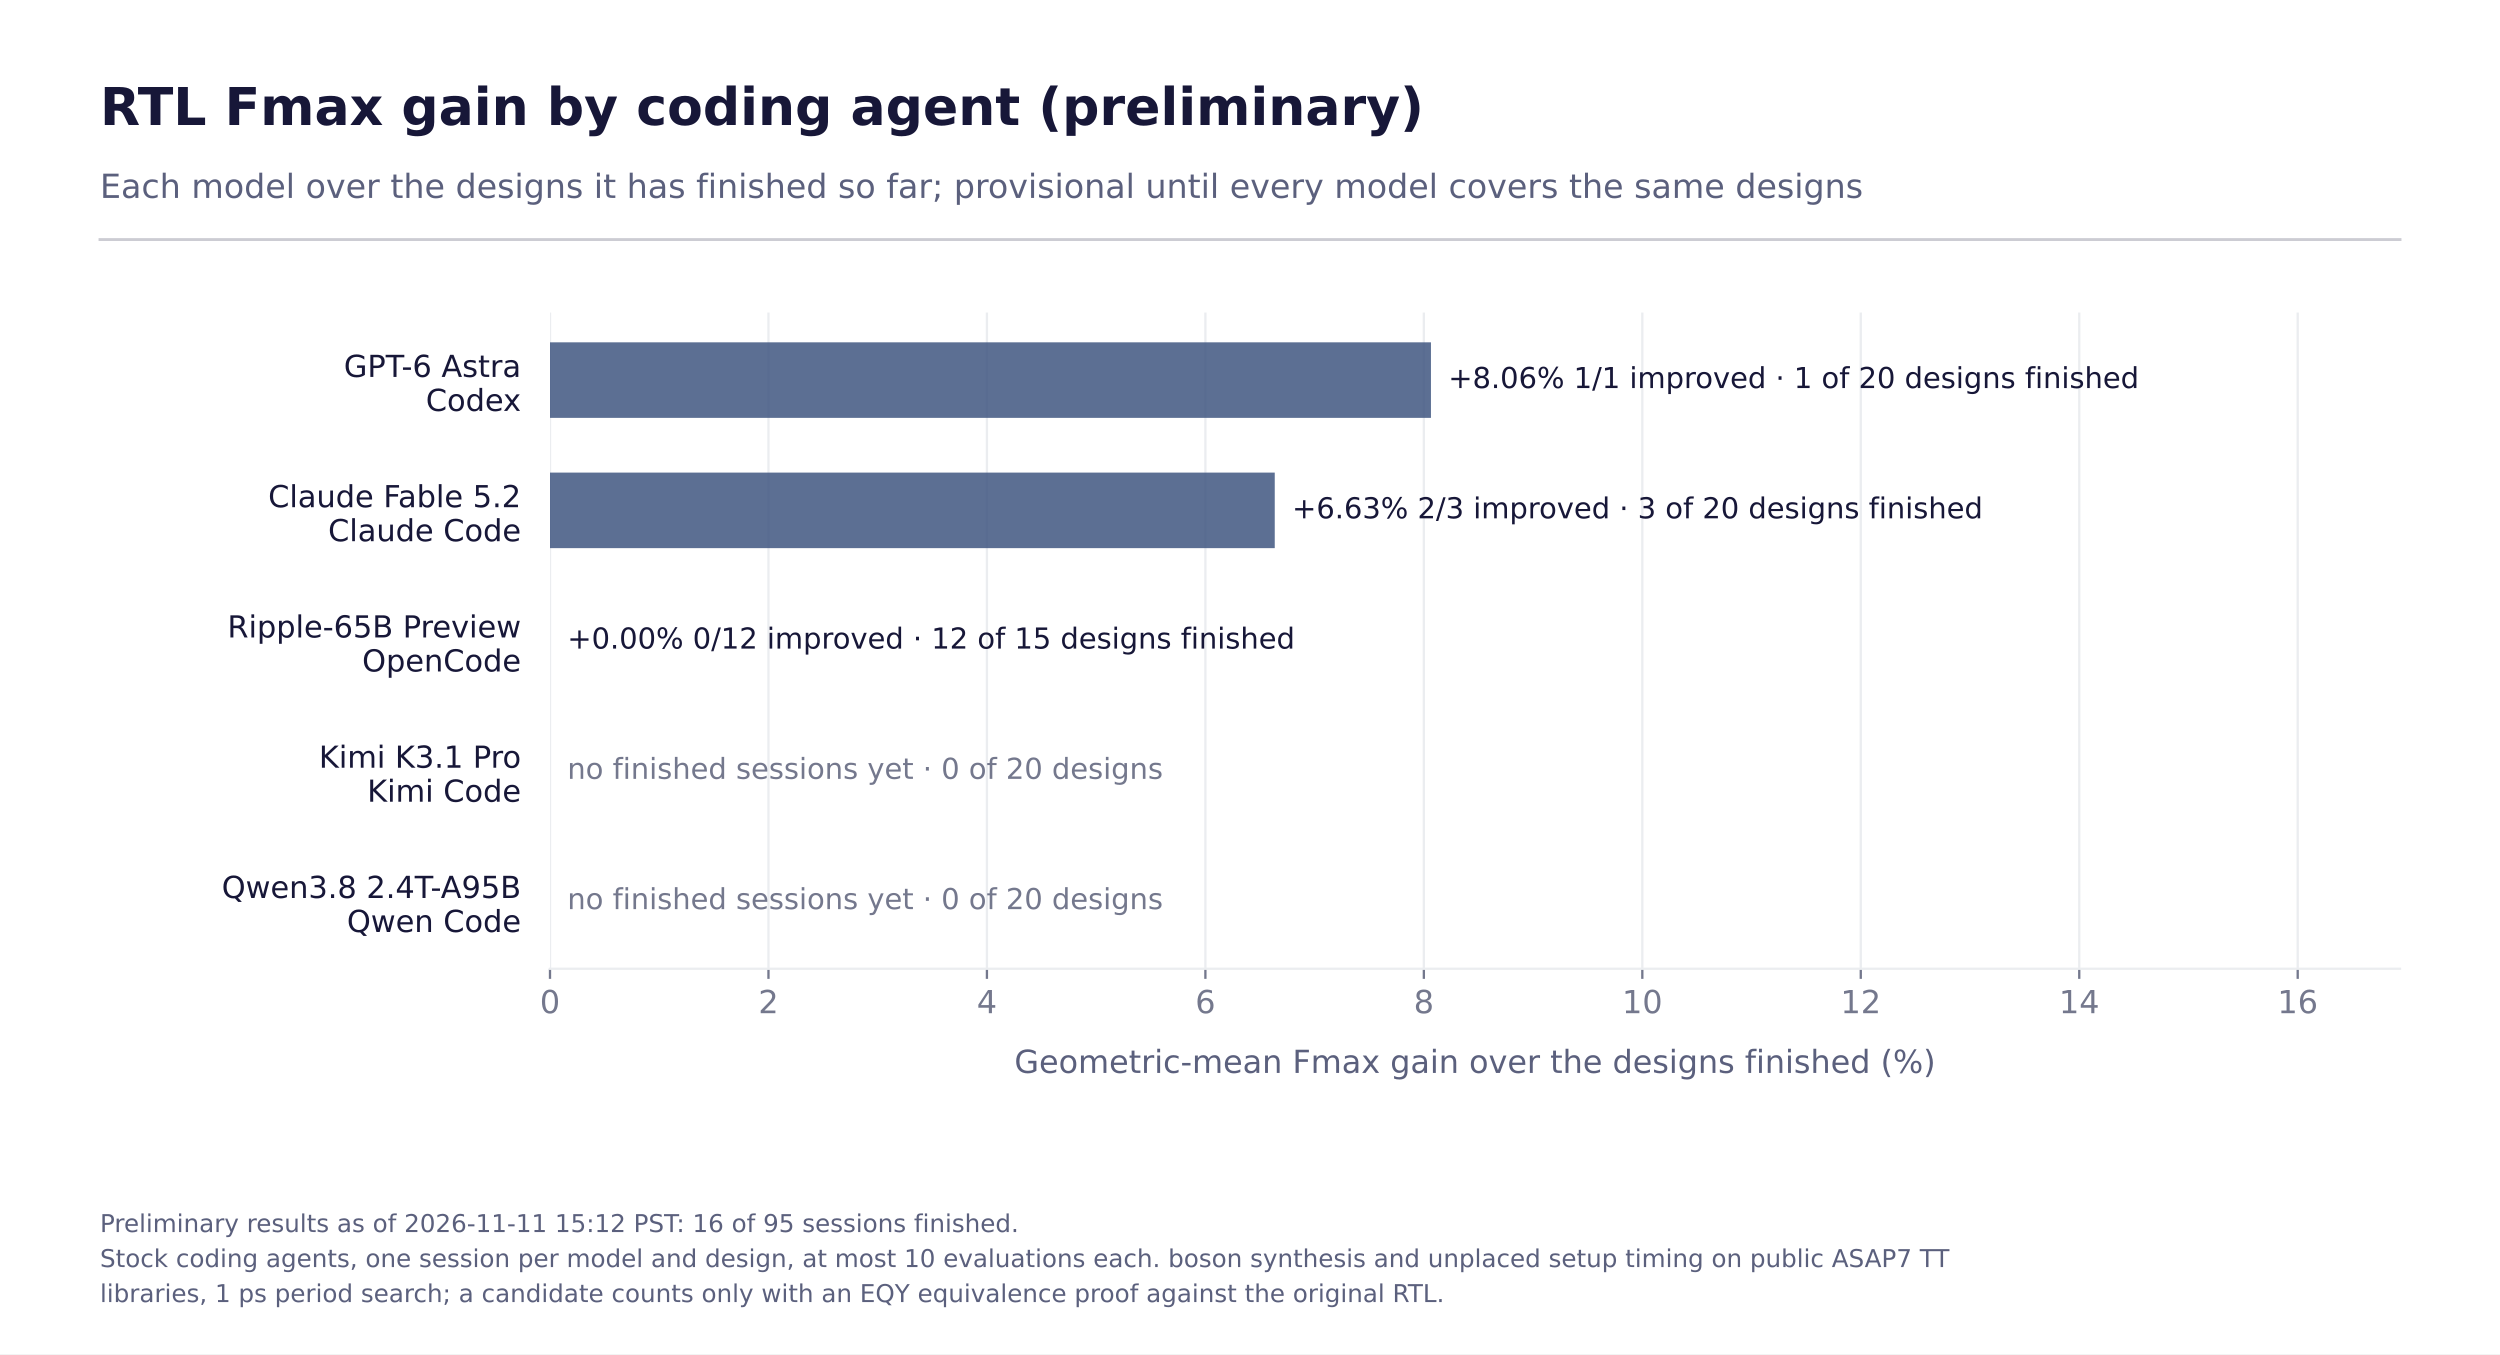
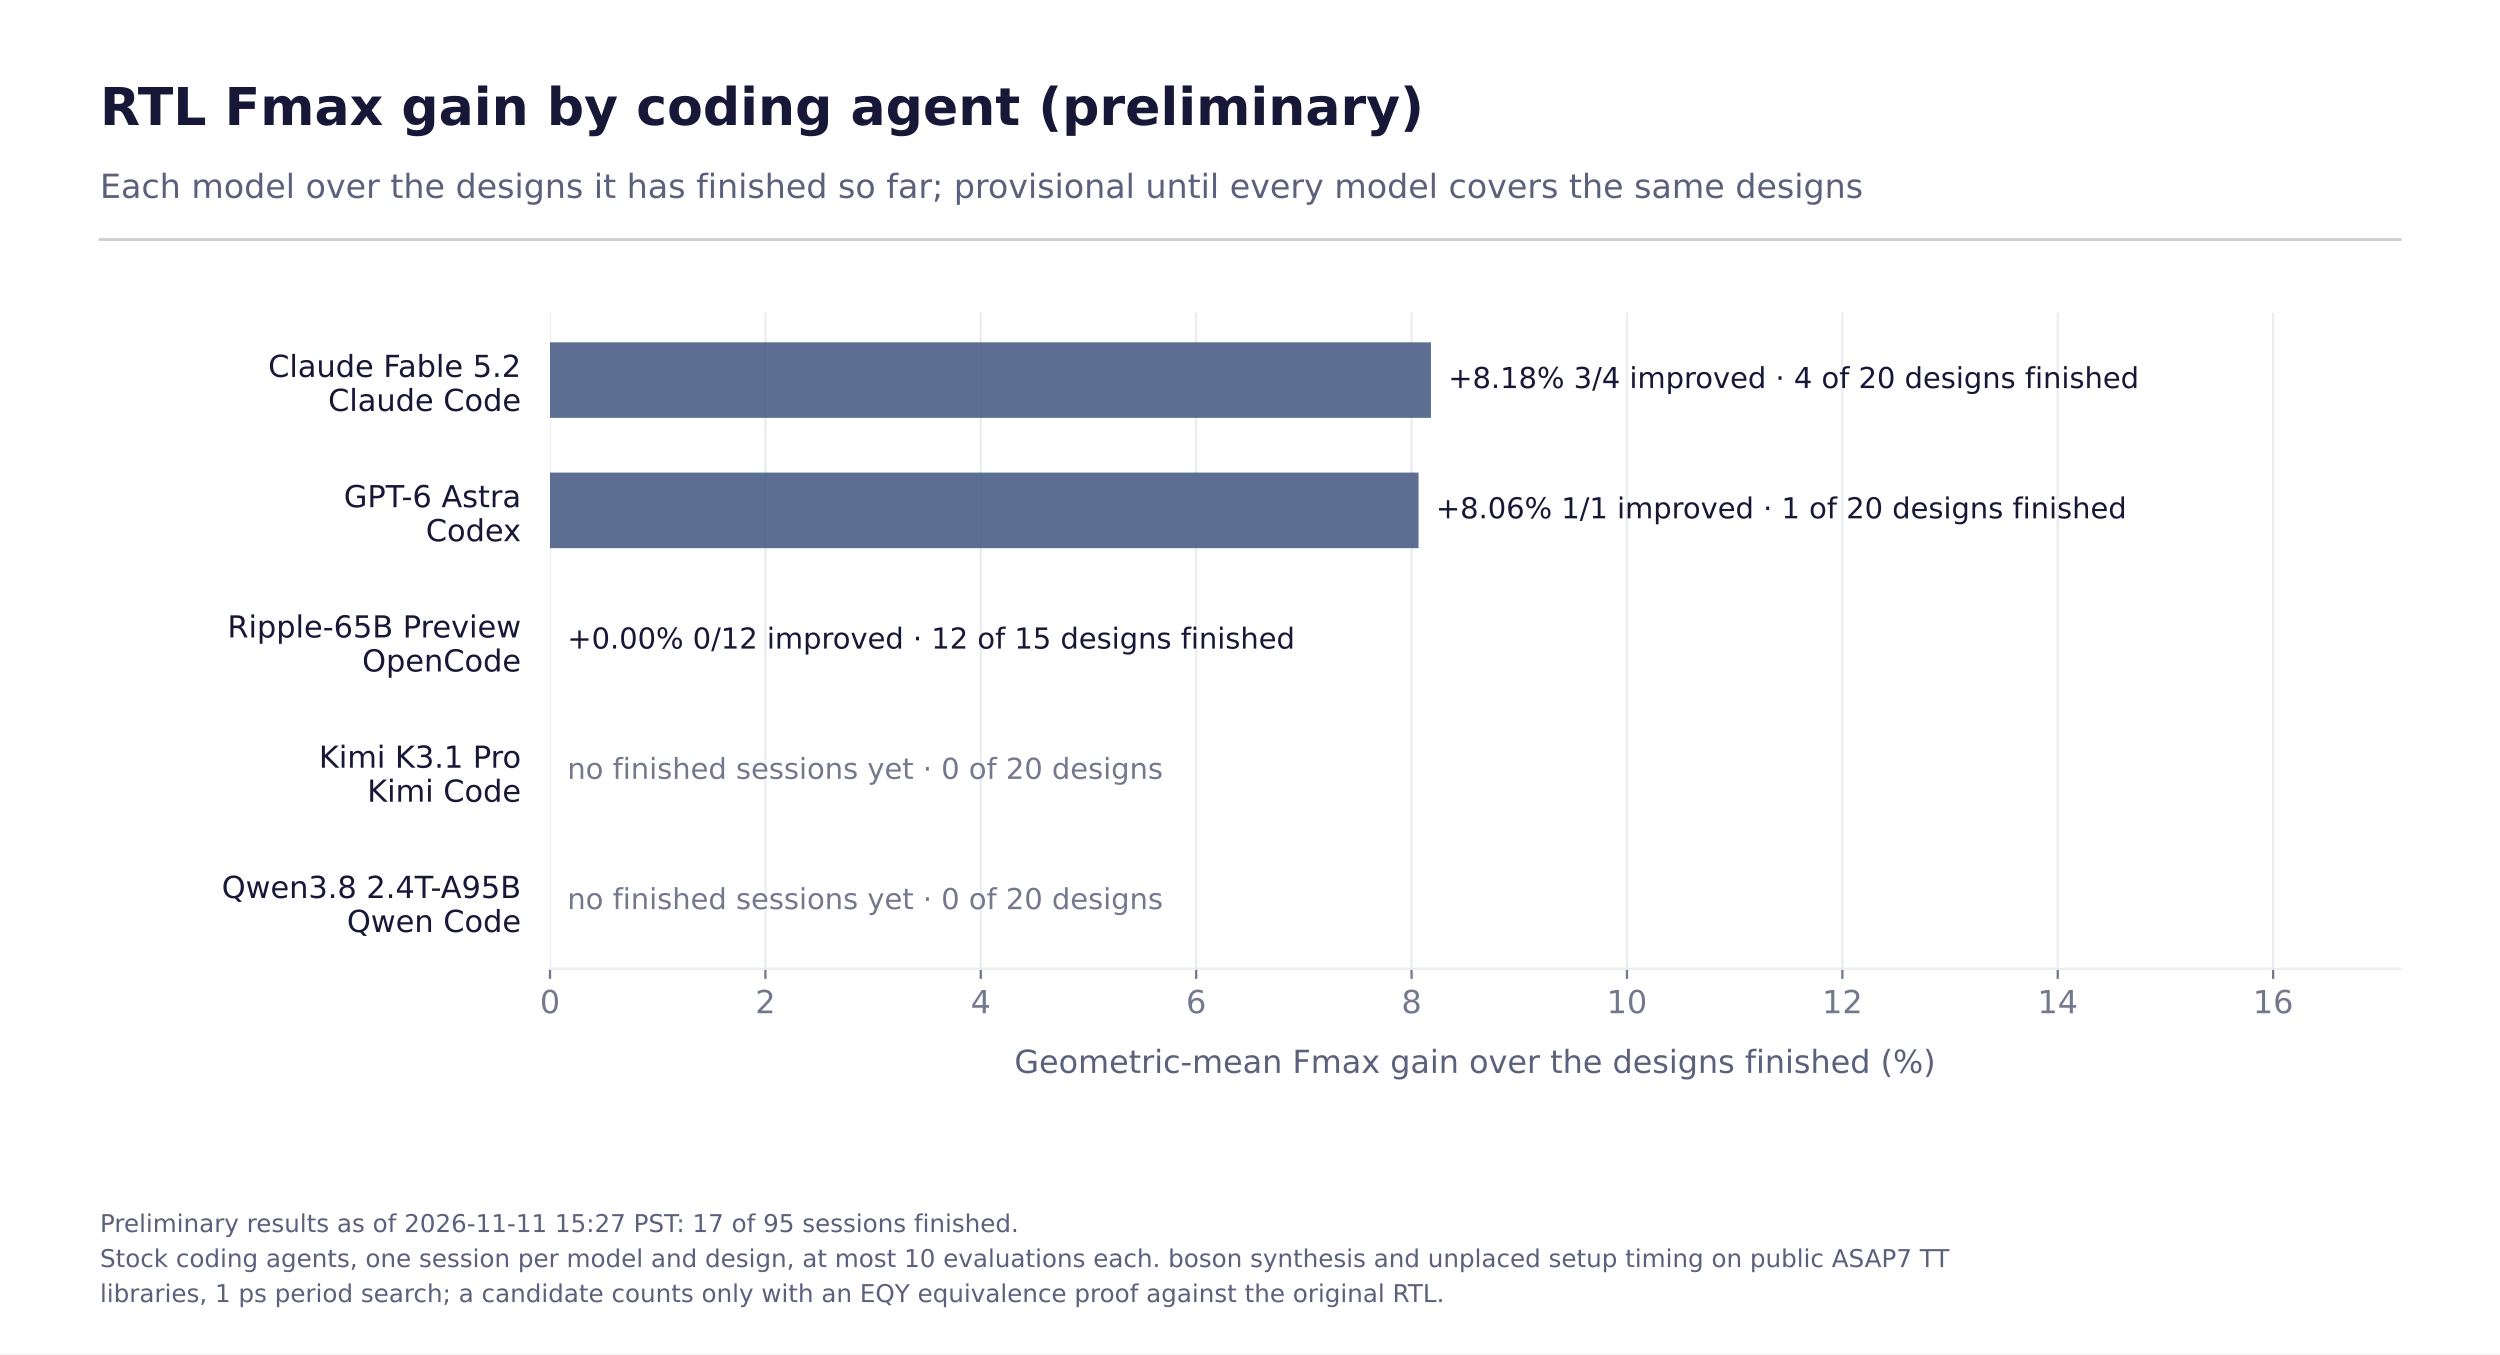
<svg xmlns="http://www.w3.org/2000/svg" xmlns:xlink="http://www.w3.org/1999/xlink" width="864pt" height="468pt" viewBox="0 0 864 468" version="1.1">
  <defs>
    <style type="text/css">*{stroke-linejoin: round; stroke-linecap: butt}</style>
  </defs>
  <g id="figure_1">
    <g id="patch_1">
      <path d="M 0 468  L 864 468  L 864 0  L 0 0  z " style="fill: #ffffff" />
    </g>
    <g id="axes_1">
      <g id="patch_2">
        <path d="M 190.08 334.8  L 829.44 334.8  L 829.44 108  L 190.08 108  z " style="fill: #ffffff" />
      </g>
      <g id="matplotlib.axis_1">
        <g id="xtick_1">
          <g id="line2d_1">
            <path d="M 190.08 334.8  L 190.08 108  " clip-path="url(#p4ebb32de9a)" style="fill: none; stroke: #ebedf0; stroke-width: 0.8; stroke-linecap: square" />
          </g>
          <g id="line2d_2">
            <defs>
              <path id="m93d353a957" d="M 0 0  L 0 3.5  " style="stroke: #74788d; stroke-width: 0.8" />
            </defs>
            <g>
              <use xlink:href="#m93d353a957" x="190.08" y="334.8" style="fill: #74788d; stroke: #74788d; stroke-width: 0.8" />
            </g>
          </g>
          <g id="text_1">
            <text style="fill: #74788d; font: 11px 'DejaVu Sans'; text-anchor: middle" x="190.08" y="350.158" transform="rotate(-0 190.08 350.1583)">0</text>
          </g>
        </g>
        <g id="xtick_2">
          <g id="line2d_3">
-             <path d="M 265.581 334.8  L 265.581 108  " clip-path="url(#p4ebb32de9a)" style="fill: none; stroke: #ebedf0; stroke-width: 0.8; stroke-linecap: square" />
+             <path d="M 264.519 334.8  L 264.519 108  " clip-path="url(#p4ebb32de9a)" style="fill: none; stroke: #ebedf0; stroke-width: 0.8; stroke-linecap: square" />
          </g>
          <g id="line2d_4">
            <g>
-               <use xlink:href="#m93d353a957" x="265.581" y="334.8" style="fill: #74788d; stroke: #74788d; stroke-width: 0.8" />
+               <use xlink:href="#m93d353a957" x="264.519" y="334.8" style="fill: #74788d; stroke: #74788d; stroke-width: 0.8" />
            </g>
          </g>
          <g id="text_2">
-             <text style="fill: #74788d; font: 11px 'DejaVu Sans'; text-anchor: middle" x="265.581" y="350.158" transform="rotate(-0 265.5808 350.1583)">2</text>
+             <text style="fill: #74788d; font: 11px 'DejaVu Sans'; text-anchor: middle" x="264.519" y="350.158" transform="rotate(-0 264.5194 350.1583)">2</text>
          </g>
        </g>
        <g id="xtick_3">
          <g id="line2d_5">
-             <path d="M 341.082 334.8  L 341.082 108  " clip-path="url(#p4ebb32de9a)" style="fill: none; stroke: #ebedf0; stroke-width: 0.8; stroke-linecap: square" />
+             <path d="M 338.959 334.8  L 338.959 108  " clip-path="url(#p4ebb32de9a)" style="fill: none; stroke: #ebedf0; stroke-width: 0.8; stroke-linecap: square" />
          </g>
          <g id="line2d_6">
            <g>
-               <use xlink:href="#m93d353a957" x="341.082" y="334.8" style="fill: #74788d; stroke: #74788d; stroke-width: 0.8" />
+               <use xlink:href="#m93d353a957" x="338.959" y="334.8" style="fill: #74788d; stroke: #74788d; stroke-width: 0.8" />
            </g>
          </g>
          <g id="text_3">
-             <text style="fill: #74788d; font: 11px 'DejaVu Sans'; text-anchor: middle" x="341.082" y="350.158" transform="rotate(-0 341.0817 350.1583)">4</text>
+             <text style="fill: #74788d; font: 11px 'DejaVu Sans'; text-anchor: middle" x="338.959" y="350.158" transform="rotate(-0 338.9588 350.1583)">4</text>
          </g>
        </g>
        <g id="xtick_4">
          <g id="line2d_7">
-             <path d="M 416.583 334.8  L 416.583 108  " clip-path="url(#p4ebb32de9a)" style="fill: none; stroke: #ebedf0; stroke-width: 0.8; stroke-linecap: square" />
+             <path d="M 413.398 334.8  L 413.398 108  " clip-path="url(#p4ebb32de9a)" style="fill: none; stroke: #ebedf0; stroke-width: 0.8; stroke-linecap: square" />
          </g>
          <g id="line2d_8">
            <g>
-               <use xlink:href="#m93d353a957" x="416.583" y="334.8" style="fill: #74788d; stroke: #74788d; stroke-width: 0.8" />
+               <use xlink:href="#m93d353a957" x="413.398" y="334.8" style="fill: #74788d; stroke: #74788d; stroke-width: 0.8" />
            </g>
          </g>
          <g id="text_4">
-             <text style="fill: #74788d; font: 11px 'DejaVu Sans'; text-anchor: middle" x="416.583" y="350.158" transform="rotate(-0 416.5825 350.1583)">6</text>
+             <text style="fill: #74788d; font: 11px 'DejaVu Sans'; text-anchor: middle" x="413.398" y="350.158" transform="rotate(-0 413.3982 350.1583)">6</text>
          </g>
        </g>
        <g id="xtick_5">
          <g id="line2d_9">
-             <path d="M 492.083 334.8  L 492.083 108  " clip-path="url(#p4ebb32de9a)" style="fill: none; stroke: #ebedf0; stroke-width: 0.8; stroke-linecap: square" />
+             <path d="M 487.838 334.8  L 487.838 108  " clip-path="url(#p4ebb32de9a)" style="fill: none; stroke: #ebedf0; stroke-width: 0.8; stroke-linecap: square" />
          </g>
          <g id="line2d_10">
            <g>
-               <use xlink:href="#m93d353a957" x="492.083" y="334.8" style="fill: #74788d; stroke: #74788d; stroke-width: 0.8" />
+               <use xlink:href="#m93d353a957" x="487.838" y="334.8" style="fill: #74788d; stroke: #74788d; stroke-width: 0.8" />
            </g>
          </g>
          <g id="text_5">
-             <text style="fill: #74788d; font: 11px 'DejaVu Sans'; text-anchor: middle" x="492.083" y="350.158" transform="rotate(-0 492.0834 350.1583)">8</text>
+             <text style="fill: #74788d; font: 11px 'DejaVu Sans'; text-anchor: middle" x="487.838" y="350.158" transform="rotate(-0 487.8376 350.1583)">8</text>
          </g>
        </g>
        <g id="xtick_6">
          <g id="line2d_11">
-             <path d="M 567.584 334.8  L 567.584 108  " clip-path="url(#p4ebb32de9a)" style="fill: none; stroke: #ebedf0; stroke-width: 0.8; stroke-linecap: square" />
+             <path d="M 562.277 334.8  L 562.277 108  " clip-path="url(#p4ebb32de9a)" style="fill: none; stroke: #ebedf0; stroke-width: 0.8; stroke-linecap: square" />
          </g>
          <g id="line2d_12">
            <g>
-               <use xlink:href="#m93d353a957" x="567.584" y="334.8" style="fill: #74788d; stroke: #74788d; stroke-width: 0.8" />
+               <use xlink:href="#m93d353a957" x="562.277" y="334.8" style="fill: #74788d; stroke: #74788d; stroke-width: 0.8" />
            </g>
          </g>
          <g id="text_6">
-             <text style="fill: #74788d; font: 11px 'DejaVu Sans'; text-anchor: middle" x="567.584" y="350.158" transform="rotate(-0 567.5842 350.1583)">10</text>
+             <text style="fill: #74788d; font: 11px 'DejaVu Sans'; text-anchor: middle" x="562.277" y="350.158" transform="rotate(-0 562.277 350.1583)">10</text>
          </g>
        </g>
        <g id="xtick_7">
          <g id="line2d_13">
-             <path d="M 643.085 334.8  L 643.085 108  " clip-path="url(#p4ebb32de9a)" style="fill: none; stroke: #ebedf0; stroke-width: 0.8; stroke-linecap: square" />
+             <path d="M 636.716 334.8  L 636.716 108  " clip-path="url(#p4ebb32de9a)" style="fill: none; stroke: #ebedf0; stroke-width: 0.8; stroke-linecap: square" />
          </g>
          <g id="line2d_14">
            <g>
-               <use xlink:href="#m93d353a957" x="643.085" y="334.8" style="fill: #74788d; stroke: #74788d; stroke-width: 0.8" />
+               <use xlink:href="#m93d353a957" x="636.716" y="334.8" style="fill: #74788d; stroke: #74788d; stroke-width: 0.8" />
            </g>
          </g>
          <g id="text_7">
-             <text style="fill: #74788d; font: 11px 'DejaVu Sans'; text-anchor: middle" x="643.085" y="350.158" transform="rotate(-0 643.085 350.1583)">12</text>
+             <text style="fill: #74788d; font: 11px 'DejaVu Sans'; text-anchor: middle" x="636.716" y="350.158" transform="rotate(-0 636.7164 350.1583)">12</text>
          </g>
        </g>
        <g id="xtick_8">
          <g id="line2d_15">
-             <path d="M 718.586 334.8  L 718.586 108  " clip-path="url(#p4ebb32de9a)" style="fill: none; stroke: #ebedf0; stroke-width: 0.8; stroke-linecap: square" />
+             <path d="M 711.156 334.8  L 711.156 108  " clip-path="url(#p4ebb32de9a)" style="fill: none; stroke: #ebedf0; stroke-width: 0.8; stroke-linecap: square" />
          </g>
          <g id="line2d_16">
            <g>
-               <use xlink:href="#m93d353a957" x="718.586" y="334.8" style="fill: #74788d; stroke: #74788d; stroke-width: 0.8" />
+               <use xlink:href="#m93d353a957" x="711.156" y="334.8" style="fill: #74788d; stroke: #74788d; stroke-width: 0.8" />
            </g>
          </g>
          <g id="text_8">
-             <text style="fill: #74788d; font: 11px 'DejaVu Sans'; text-anchor: middle" x="718.586" y="350.158" transform="rotate(-0 718.5859 350.1583)">14</text>
+             <text style="fill: #74788d; font: 11px 'DejaVu Sans'; text-anchor: middle" x="711.156" y="350.158" transform="rotate(-0 711.1558 350.1583)">14</text>
          </g>
        </g>
        <g id="xtick_9">
          <g id="line2d_17">
-             <path d="M 794.087 334.8  L 794.087 108  " clip-path="url(#p4ebb32de9a)" style="fill: none; stroke: #ebedf0; stroke-width: 0.8; stroke-linecap: square" />
+             <path d="M 785.595 334.8  L 785.595 108  " clip-path="url(#p4ebb32de9a)" style="fill: none; stroke: #ebedf0; stroke-width: 0.8; stroke-linecap: square" />
          </g>
          <g id="line2d_18">
            <g>
-               <use xlink:href="#m93d353a957" x="794.087" y="334.8" style="fill: #74788d; stroke: #74788d; stroke-width: 0.8" />
+               <use xlink:href="#m93d353a957" x="785.595" y="334.8" style="fill: #74788d; stroke: #74788d; stroke-width: 0.8" />
            </g>
          </g>
          <g id="text_9">
-             <text style="fill: #74788d; font: 11px 'DejaVu Sans'; text-anchor: middle" x="794.087" y="350.158" transform="rotate(-0 794.0867 350.1583)">16</text>
+             <text style="fill: #74788d; font: 11px 'DejaVu Sans'; text-anchor: middle" x="785.595" y="350.158" transform="rotate(-0 785.5952 350.1583)">16</text>
          </g>
        </g>
        <g id="text_10">
          <text style="fill: #5b607d; font: 11px 'DejaVu Sans'; text-anchor: middle" x="509.76" y="370.804" transform="rotate(-0 509.76 370.8042)">Geometric-mean Fmax gain over the designs finished (%)</text>
        </g>
      </g>
      <g id="matplotlib.axis_2">
        <g id="ytick_1">
          <g id="line2d_19" />
          <g id="text_11">
-             <text style="fill: #171738; font: 10.5px 'DejaVu Sans'" transform="translate(118.8322 130.2724)">GPT-6 Astra</text>
-             <text style="fill: #171738; font: 10.5px 'DejaVu Sans'" transform="translate(147.1658 142.0301)">Codex</text>
+             <text style="fill: #171738; font: 10.5px 'DejaVu Sans'" transform="translate(92.68391 130.2724)">Claude Fable 5.2</text>
+             <text style="fill: #171738; font: 10.5px 'DejaVu Sans'" transform="translate(113.3952 142.0301)">Claude Code</text>
          </g>
        </g>
        <g id="ytick_2">
          <g id="line2d_20" />
          <g id="text_12">
-             <text style="fill: #171738; font: 10.5px 'DejaVu Sans'" transform="translate(92.68391 175.2903)">Claude Fable 5.2</text>
-             <text style="fill: #171738; font: 10.5px 'DejaVu Sans'" transform="translate(113.3952 187.048)">Claude Code</text>
+             <text style="fill: #171738; font: 10.5px 'DejaVu Sans'" transform="translate(118.8322 175.2903)">GPT-6 Astra</text>
+             <text style="fill: #171738; font: 10.5px 'DejaVu Sans'" transform="translate(147.1658 187.048)">Codex</text>
          </g>
        </g>
        <g id="ytick_3">
          <g id="line2d_21" />
          <g id="text_13">
            <text style="fill: #171738; font: 10.5px 'DejaVu Sans'" transform="translate(78.59914 220.3082)">Ripple-65B Preview</text>
            <text style="fill: #171738; font: 10.5px 'DejaVu Sans'" transform="translate(125.1502 232.0659)">OpenCode</text>
          </g>
        </g>
        <g id="ytick_4">
          <g id="line2d_22" />
          <g id="text_14">
            <text style="fill: #171738; font: 10.5px 'DejaVu Sans'" transform="translate(110.2222 265.326)">Kimi K3.1 Pro</text>
            <text style="fill: #171738; font: 10.5px 'DejaVu Sans'" transform="translate(126.9123 277.0837)">Kimi Code</text>
          </g>
        </g>
        <g id="ytick_5">
          <g id="line2d_23" />
          <g id="text_15">
            <text style="fill: #171738; font: 10.5px 'DejaVu Sans'" transform="translate(76.62383 310.3439)">Qwen3.8 2.4T-A95B</text>
            <text style="fill: #171738; font: 10.5px 'DejaVu Sans'" transform="translate(119.892 322.1016)">Qwen Code</text>
          </g>
        </g>
      </g>
      <g id="patch_3">
        <path d="M 190.08 118.309  L 494.537 118.309  L 494.537 144.419  L 190.08 144.419  z " clip-path="url(#p4ebb32de9a)" style="fill: #3f5680; opacity: 0.85" />
      </g>
      <g id="patch_4">
-         <path d="M 190.08 163.327  L 440.554 163.327  L 440.554 189.437  L 190.08 189.437  z " clip-path="url(#p4ebb32de9a)" style="fill: #3f5680; opacity: 0.85" />
+         <path d="M 190.08 163.327  L 490.257 163.327  L 490.257 189.437  L 190.08 189.437  z " clip-path="url(#p4ebb32de9a)" style="fill: #3f5680; opacity: 0.85" />
      </g>
      <g id="patch_5">
        <path d="M 190.08 208.345  L 190.08 208.345  L 190.08 234.455  L 190.08 234.455  z " clip-path="url(#p4ebb32de9a)" style="fill: #3f5680; opacity: 0.85" />
      </g>
      <g id="patch_6">
        <path d="M 190.08 253.363  L 190.08 253.363  L 190.08 279.473  L 190.08 279.473  z " clip-path="url(#p4ebb32de9a)" style="fill: #3f5680; opacity: 0.85" />
      </g>
      <g id="patch_7">
        <path d="M 190.08 298.381  L 190.08 298.381  L 190.08 324.491  L 190.08 324.491  z " clip-path="url(#p4ebb32de9a)" style="fill: #3f5680; opacity: 0.85" />
      </g>
      <g id="patch_8">
        <path d="M 190.08 334.8  L 829.44 334.8  " style="fill: none; stroke: #ebedf0; stroke-width: 0.8; stroke-linejoin: miter; stroke-linecap: square" />
      </g>
      <g id="text_16">
-         <text style="fill: #171738; font: 10px 'DejaVu Sans'; text-anchor: start" x="500.537" y="134.124" transform="rotate(-0 500.5371 134.1236)">+8.06%   1/1 improved · 1 of 20 designs finished</text>
+         <text style="fill: #171738; font: 10px 'DejaVu Sans'; text-anchor: start" x="500.537" y="134.124" transform="rotate(-0 500.5371 134.1236)">+8.18%   3/4 improved · 4 of 20 designs finished</text>
      </g>
      <g id="text_17">
-         <text style="fill: #171738; font: 10px 'DejaVu Sans'; text-anchor: start" x="446.554" y="179.142" transform="rotate(-0 446.554 179.1415)">+6.63%   2/3 improved · 3 of 20 designs finished</text>
+         <text style="fill: #171738; font: 10px 'DejaVu Sans'; text-anchor: start" x="496.257" y="179.142" transform="rotate(-0 496.2569 179.1415)">+8.06%   1/1 improved · 1 of 20 designs finished</text>
      </g>
      <g id="text_18">
        <text style="fill: #171738; font: 10px 'DejaVu Sans'; text-anchor: start" x="196.08" y="224.159" transform="rotate(-0 196.08 224.1594)">+0.00%   0/12 improved · 12 of 15 designs finished</text>
      </g>
      <g id="text_19">
        <text style="fill: #74788d; font: 10px 'DejaVu Sans'; text-anchor: start" x="196.08" y="269.177" transform="rotate(-0 196.08 269.1772)">no finished sessions yet · 0 of 20 designs</text>
      </g>
      <g id="text_20">
        <text style="fill: #74788d; font: 10px 'DejaVu Sans'; text-anchor: start" x="196.08" y="314.195" transform="rotate(-0 196.08 314.1951)">no finished sessions yet · 0 of 20 designs</text>
      </g>
    </g>
    <g id="line2d_24">
      <path d="M 34.56 82.8  L 829.44 82.8  " style="fill: none; stroke: #171738; stroke-opacity: 0.22; stroke-linecap: square" />
    </g>
    <g id="text_21">
      <text style="fill: #171738; font: 700 18px 'DejaVu Sans'; text-anchor: start" x="34.56" y="43.2" transform="rotate(-0 34.56 43.2)">RTL Fmax gain by coding agent (preliminary)</text>
    </g>
    <g id="text_22">
      <text style="fill: #5b607d; font: 11.5px 'DejaVu Sans'; text-anchor: start" x="34.56" y="68.4" transform="rotate(-0 34.56 68.4)">Each model over the designs it has finished so far; provisional until every model covers the same designs</text>
    </g>
    <g id="text_23">
-       <text style="fill: #5b607d; font: 8.5px 'DejaVu Sans'" transform="translate(34.56 425.7968)">Preliminary results as of 2026-11-11 15:12 PST: 16 of 95 sessions finished.</text>
+       <text style="fill: #5b607d; font: 8.5px 'DejaVu Sans'" transform="translate(34.56 425.7968)">Preliminary results as of 2026-11-11 15:27 PST: 17 of 95 sessions finished.</text>
      <text style="fill: #5b607d; font: 8.5px 'DejaVu Sans'" transform="translate(34.56 437.8984)">Stock coding agents, one session per model and design, at most 10 evaluations each. boson synthesis and unplaced setup timing on public ASAP7 TT</text>
      <text style="fill: #5b607d; font: 8.5px 'DejaVu Sans'" transform="translate(34.56 450)">libraries, 1 ps period search; a candidate counts only with an EQY equivalence proof against the original RTL.</text>
    </g>
  </g>
  <defs>
    <clipPath id="p4ebb32de9a">
      <rect x="190.08" y="108" width="639.36" height="226.8" />
    </clipPath>
  </defs>
</svg>
